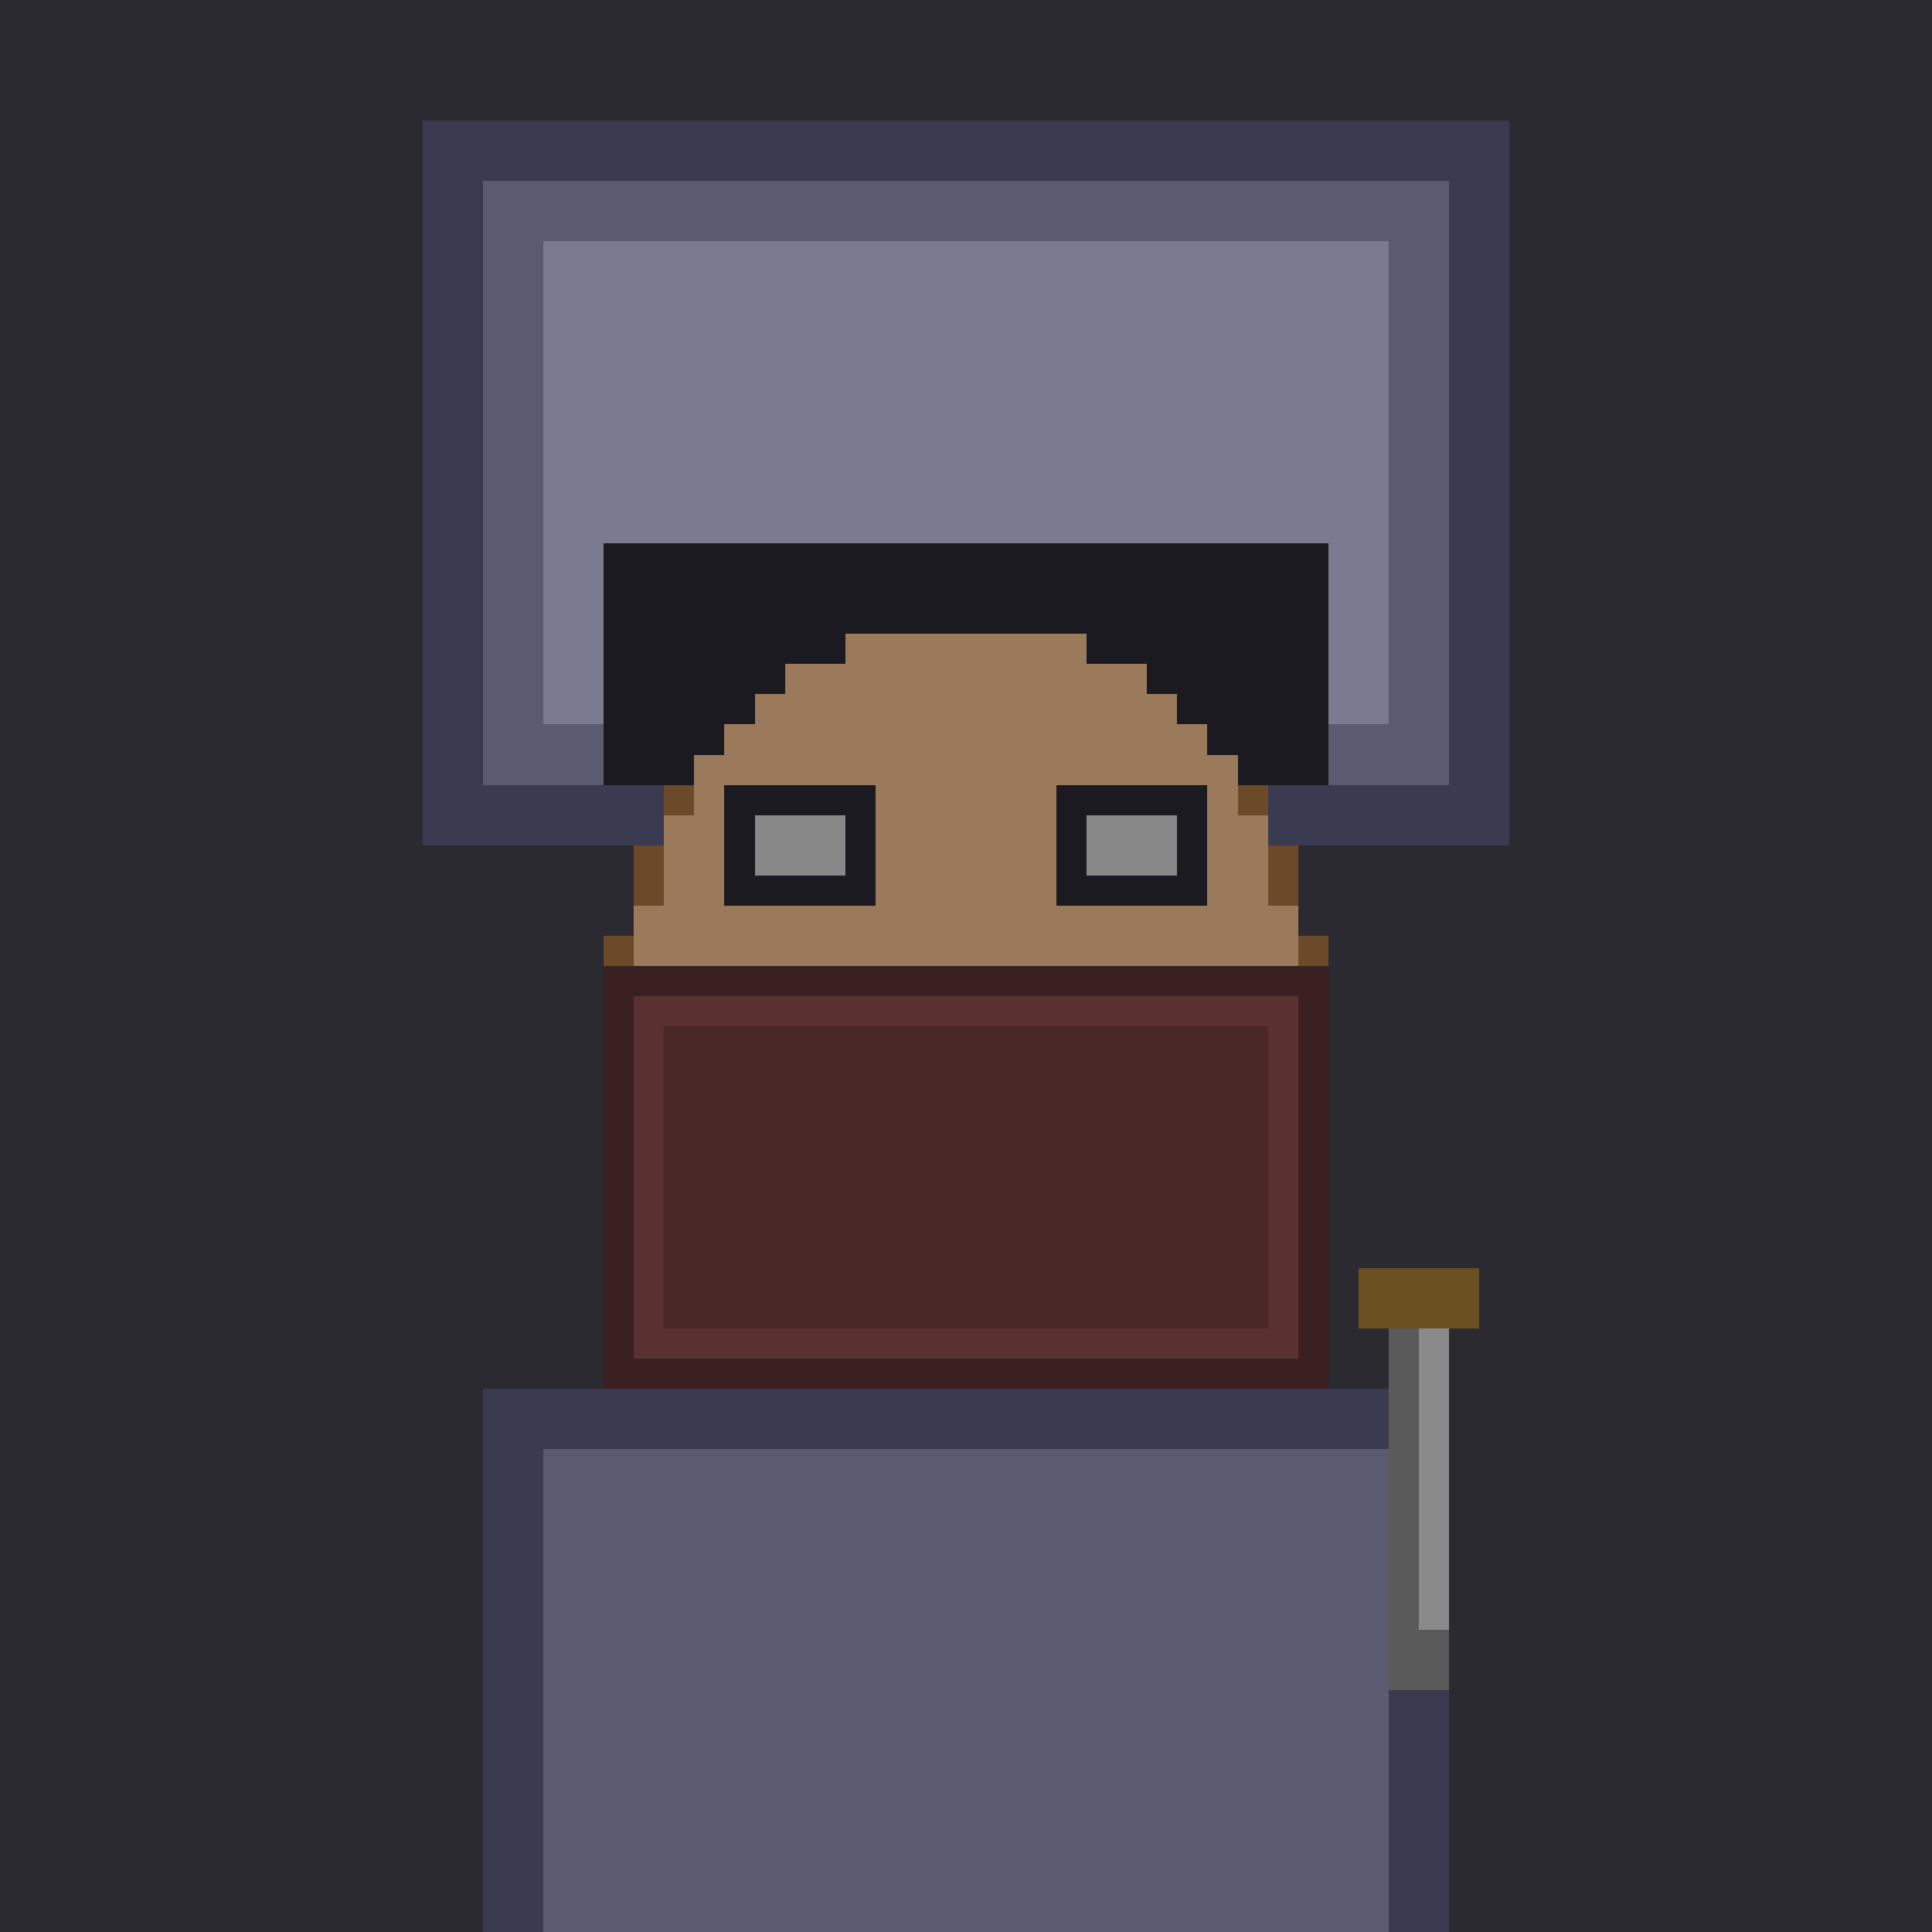
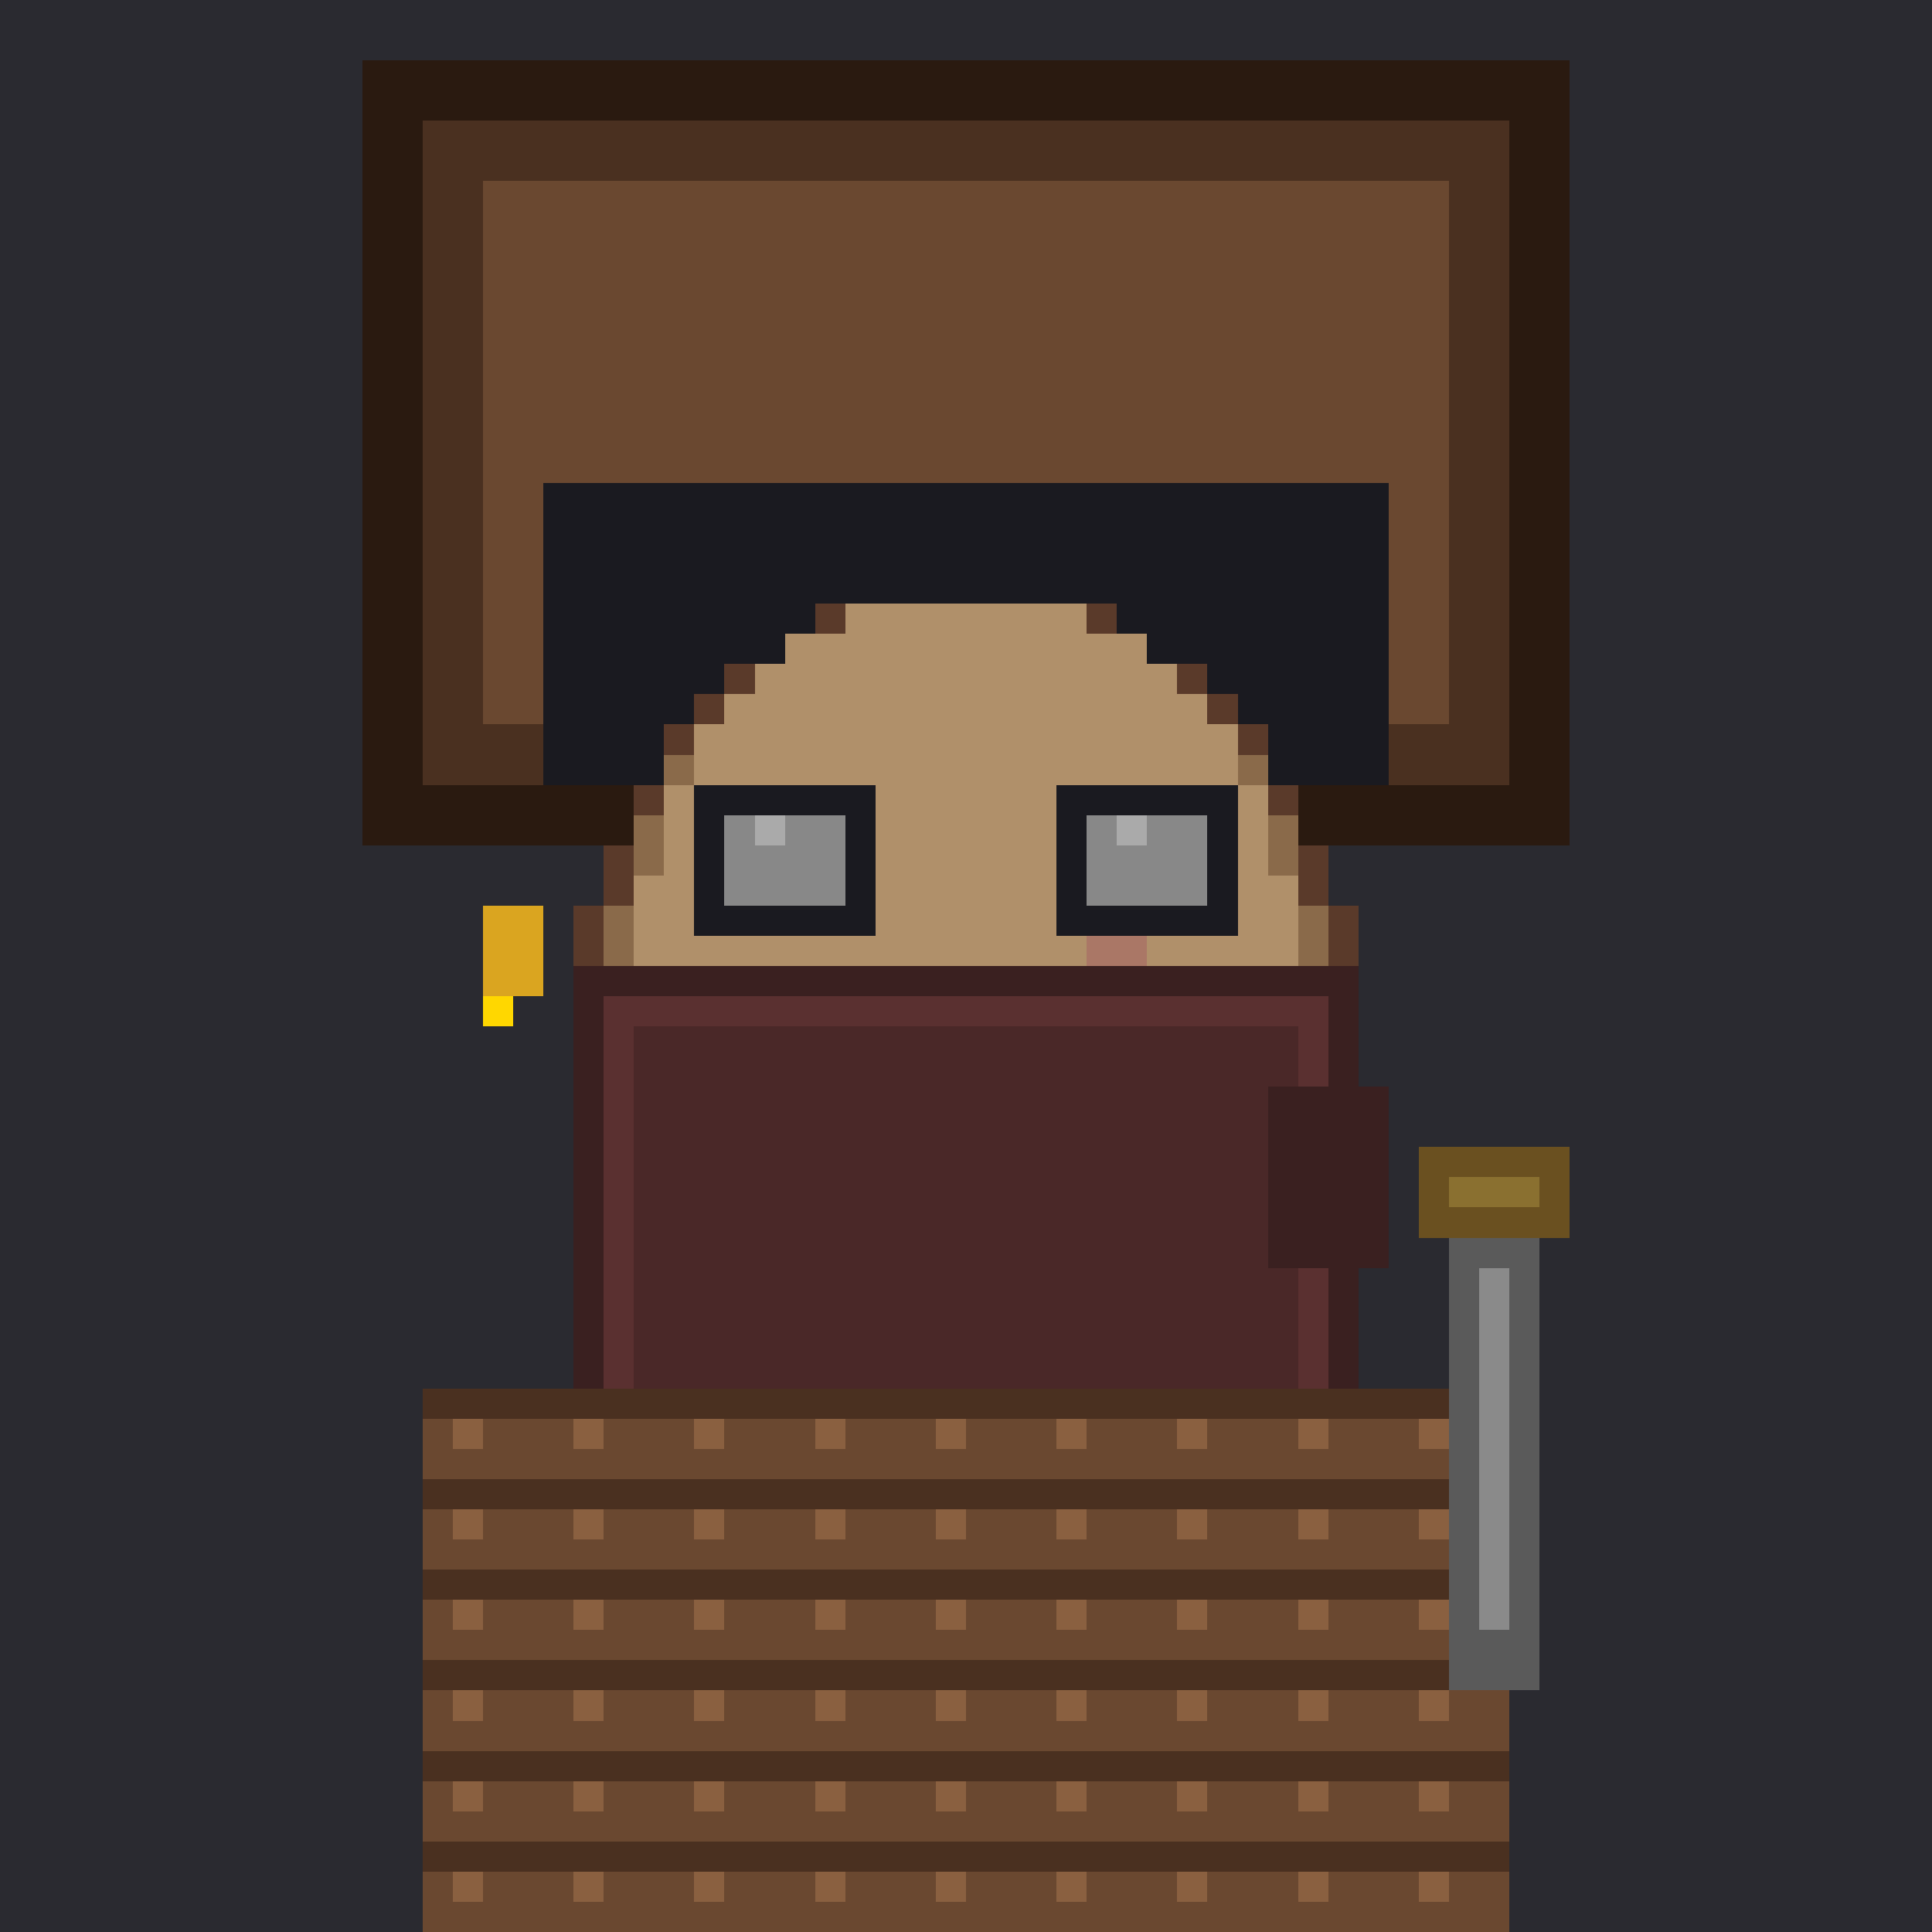
<svg xmlns="http://www.w3.org/2000/svg" viewBox="0 0 64 64" shape-rendering="crispEdges">
  <rect x="0" y="0" width="64" height="64" fill="#2a2a30" />
-   <rect x="14" y="4" width="36" height="24" fill="#3a3a50" />
-   <rect x="16" y="6" width="32" height="20" fill="#5a5a70" />
-   <rect x="18" y="8" width="28" height="16" fill="#7a7a90" />
-   <rect x="20" y="18" width="24" height="8" fill="#1a1a20" />
-   <rect x="28" y="21" width="8" height="1" fill="#6b4a2a" />
-   <rect x="26" y="22" width="12" height="1" fill="#6b4a2a" />
-   <rect x="25" y="23" width="14" height="1" fill="#6b4a2a" />
-   <rect x="24" y="24" width="16" height="1" fill="#6b4a2a" />
-   <rect x="23" y="25" width="18" height="1" fill="#6b4a2a" />
-   <rect x="22" y="26" width="20" height="1" fill="#6b4a2a" />
-   <rect x="22" y="27" width="20" height="1" fill="#6b4a2a" />
-   <rect x="21" y="28" width="22" height="1" fill="#6b4a2a" />
-   <rect x="21" y="29" width="22" height="1" fill="#6b4a2a" />
-   <rect x="21" y="30" width="22" height="1" fill="#6b4a2a" />
-   <rect x="20" y="31" width="24" height="1" fill="#6b4a2a" />
-   <rect x="20" y="32" width="24" height="1" fill="#6b4a2a" />
-   <rect x="20" y="33" width="24" height="1" fill="#6b4a2a" />
-   <rect x="20" y="34" width="24" height="1" fill="#6b4a2a" />
-   <rect x="20" y="35" width="24" height="1" fill="#6b4a2a" />
-   <rect x="20" y="36" width="24" height="1" fill="#6b4a2a" />
-   <rect x="20" y="37" width="24" height="1" fill="#6b4a2a" />
-   <rect x="21" y="38" width="22" height="1" fill="#6b4a2a" />
-   <rect x="21" y="39" width="22" height="1" fill="#6b4a2a" />
-   <rect x="21" y="40" width="22" height="1" fill="#6b4a2a" />
-   <rect x="22" y="41" width="20" height="1" fill="#6b4a2a" />
-   <rect x="22" y="42" width="20" height="1" fill="#6b4a2a" />
-   <rect x="23" y="43" width="18" height="1" fill="#6b4a2a" />
-   <rect x="24" y="44" width="16" height="1" fill="#6b4a2a" />
-   <rect x="25" y="45" width="14" height="1" fill="#6b4a2a" />
-   <rect x="26" y="46" width="12" height="1" fill="#6b4a2a" />
-   <rect x="28" y="47" width="8" height="1" fill="#6b4a2a" />
-   <rect x="28" y="21" width="8" height="1" fill="#9a7a5a" />
-   <rect x="26" y="22" width="12" height="1" fill="#9a7a5a" />
-   <rect x="25" y="23" width="14" height="1" fill="#9a7a5a" />
-   <rect x="24" y="24" width="16" height="1" fill="#9a7a5a" />
-   <rect x="23" y="25" width="18" height="1" fill="#9a7a5a" />
-   <rect x="23" y="26" width="18" height="1" fill="#9a7a5a" />
-   <rect x="22" y="27" width="20" height="1" fill="#9a7a5a" />
-   <rect x="22" y="28" width="20" height="1" fill="#9a7a5a" />
-   <rect x="22" y="29" width="20" height="1" fill="#9a7a5a" />
-   <rect x="21" y="30" width="22" height="1" fill="#9a7a5a" />
-   <rect x="21" y="31" width="22" height="1" fill="#9a7a5a" />
-   <rect x="21" y="32" width="22" height="1" fill="#9a7a5a" />
-   <rect x="21" y="33" width="22" height="1" fill="#9a7a5a" />
-   <rect x="21" y="34" width="22" height="1" fill="#9a7a5a" />
-   <rect x="21" y="35" width="22" height="1" fill="#9a7a5a" />
-   <rect x="21" y="36" width="22" height="1" fill="#9a7a5a" />
-   <rect x="22" y="37" width="20" height="1" fill="#9a7a5a" />
-   <rect x="22" y="38" width="20" height="1" fill="#9a7a5a" />
-   <rect x="22" y="39" width="20" height="1" fill="#9a7a5a" />
-   <rect x="23" y="40" width="18" height="1" fill="#9a7a5a" />
-   <rect x="23" y="41" width="18" height="1" fill="#9a7a5a" />
-   <rect x="24" y="42" width="16" height="1" fill="#9a7a5a" />
-   <rect x="25" y="43" width="14" height="1" fill="#9a7a5a" />
-   <rect x="26" y="44" width="12" height="1" fill="#9a7a5a" />
-   <rect x="28" y="45" width="8" height="1" fill="#9a7a5a" />
-   <rect x="24" y="26" width="5" height="4" fill="#1a1a20" />
-   <rect x="35" y="26" width="5" height="4" fill="#1a1a20" />
-   <rect x="25" y="27" width="3" height="2" fill="#888888" />
-   <rect x="36" y="27" width="3" height="2" fill="#888888" />
-   <rect x="20" y="32" width="24" height="14" fill="#3a2020" />
-   <rect x="21" y="33" width="22" height="12" fill="#5a3030" />
-   <rect x="22" y="34" width="20" height="10" fill="#4a2828" />
-   <rect x="16" y="46" width="32" height="18" fill="#3a3a50" />
-   <rect x="18" y="48" width="28" height="16" fill="#5a5a70" />
-   <rect x="46" y="42" width="2" height="14" fill="#5a5a5a" />
-   <rect x="47" y="44" width="1" height="10" fill="#8a8a8a" />
-   <rect x="45" y="42" width="4" height="2" fill="#6a5020" />
+   <rect x="12" y="2" width="40" height="26" fill="#2a1a10" />
+   <rect x="14" y="4" width="36" height="22" fill="#4a3020" />
+   <rect x="16" y="6" width="32" height="18" fill="#6a4830" />
+   <rect x="18" y="16" width="28" height="10" fill="#1a1a20" />
+   <rect x="27" y="20" width="10" height="1" fill="#5a3a2a" />
+   <rect x="26" y="21" width="12" height="1" fill="#5a3a2a" />
+   <rect x="24" y="22" width="16" height="1" fill="#5a3a2a" />
+   <rect x="23" y="23" width="18" height="1" fill="#5a3a2a" />
+   <rect x="22" y="24" width="20" height="1" fill="#5a3a2a" />
+   <rect x="22" y="25" width="20" height="1" fill="#5a3a2a" />
+   <rect x="21" y="26" width="22" height="1" fill="#5a3a2a" />
+   <rect x="21" y="27" width="22" height="1" fill="#5a3a2a" />
+   <rect x="20" y="28" width="24" height="1" fill="#5a3a2a" />
+   <rect x="20" y="29" width="24" height="1" fill="#5a3a2a" />
+   <rect x="19" y="30" width="26" height="1" fill="#5a3a2a" />
+   <rect x="19" y="31" width="26" height="1" fill="#5a3a2a" />
+   <rect x="19" y="32" width="26" height="1" fill="#5a3a2a" />
+   <rect x="19" y="33" width="26" height="1" fill="#5a3a2a" />
+   <rect x="19" y="34" width="26" height="1" fill="#5a3a2a" />
+   <rect x="19" y="35" width="26" height="1" fill="#5a3a2a" />
+   <rect x="19" y="36" width="26" height="1" fill="#5a3a2a" />
+   <rect x="19" y="37" width="26" height="1" fill="#5a3a2a" />
+   <rect x="19" y="38" width="26" height="1" fill="#5a3a2a" />
+   <rect x="20" y="39" width="24" height="1" fill="#5a3a2a" />
+   <rect x="20" y="40" width="24" height="1" fill="#5a3a2a" />
+   <rect x="21" y="41" width="22" height="1" fill="#5a3a2a" />
+   <rect x="21" y="42" width="22" height="1" fill="#5a3a2a" />
+   <rect x="22" y="43" width="20" height="1" fill="#5a3a2a" />
+   <rect x="22" y="44" width="20" height="1" fill="#5a3a2a" />
+   <rect x="23" y="45" width="18" height="1" fill="#5a3a2a" />
+   <rect x="24" y="46" width="16" height="1" fill="#5a3a2a" />
+   <rect x="26" y="47" width="12" height="1" fill="#5a3a2a" />
+   <rect x="27" y="48" width="10" height="1" fill="#5a3a2a" />
+   <rect x="28" y="20" width="8" height="1" fill="#8a6a4a" />
+   <rect x="26" y="21" width="12" height="1" fill="#8a6a4a" />
+   <rect x="25" y="22" width="14" height="1" fill="#8a6a4a" />
+   <rect x="24" y="23" width="16" height="1" fill="#8a6a4a" />
+   <rect x="23" y="24" width="18" height="1" fill="#8a6a4a" />
+   <rect x="22" y="25" width="20" height="1" fill="#8a6a4a" />
+   <rect x="22" y="26" width="20" height="1" fill="#8a6a4a" />
+   <rect x="21" y="27" width="22" height="1" fill="#8a6a4a" />
+   <rect x="21" y="28" width="22" height="1" fill="#8a6a4a" />
+   <rect x="21" y="29" width="22" height="1" fill="#8a6a4a" />
+   <rect x="20" y="30" width="24" height="1" fill="#8a6a4a" />
+   <rect x="20" y="31" width="24" height="1" fill="#8a6a4a" />
+   <rect x="20" y="32" width="24" height="1" fill="#8a6a4a" />
+   <rect x="20" y="33" width="24" height="1" fill="#8a6a4a" />
+   <rect x="20" y="34" width="24" height="1" fill="#8a6a4a" />
+   <rect x="20" y="35" width="24" height="1" fill="#8a6a4a" />
+   <rect x="20" y="36" width="24" height="1" fill="#8a6a4a" />
+   <rect x="21" y="37" width="22" height="1" fill="#8a6a4a" />
+   <rect x="21" y="38" width="22" height="1" fill="#8a6a4a" />
+   <rect x="21" y="39" width="22" height="1" fill="#8a6a4a" />
+   <rect x="22" y="40" width="20" height="1" fill="#8a6a4a" />
+   <rect x="22" y="41" width="20" height="1" fill="#8a6a4a" />
+   <rect x="23" y="42" width="18" height="1" fill="#8a6a4a" />
+   <rect x="24" y="43" width="16" height="1" fill="#8a6a4a" />
+   <rect x="25" y="44" width="14" height="1" fill="#8a6a4a" />
+   <rect x="26" y="45" width="12" height="1" fill="#8a6a4a" />
+   <rect x="28" y="46" width="8" height="1" fill="#8a6a4a" />
+   <rect x="28" y="20" width="8" height="1" fill="#b0906a" />
+   <rect x="26" y="21" width="12" height="1" fill="#b0906a" />
+   <rect x="25" y="22" width="14" height="1" fill="#b0906a" />
+   <rect x="24" y="23" width="16" height="1" fill="#b0906a" />
+   <rect x="23" y="24" width="18" height="1" fill="#b0906a" />
+   <rect x="23" y="25" width="18" height="1" fill="#b0906a" />
+   <rect x="22" y="26" width="20" height="1" fill="#b0906a" />
+   <rect x="22" y="27" width="20" height="1" fill="#b0906a" />
+   <rect x="22" y="28" width="20" height="1" fill="#b0906a" />
+   <rect x="21" y="29" width="22" height="1" fill="#b0906a" />
+   <rect x="21" y="30" width="22" height="1" fill="#b0906a" />
+   <rect x="21" y="31" width="22" height="1" fill="#b0906a" />
+   <rect x="21" y="32" width="22" height="1" fill="#b0906a" />
+   <rect x="21" y="33" width="22" height="1" fill="#b0906a" />
+   <rect x="21" y="34" width="22" height="1" fill="#b0906a" />
+   <rect x="21" y="35" width="22" height="1" fill="#b0906a" />
+   <rect x="22" y="36" width="20" height="1" fill="#b0906a" />
+   <rect x="22" y="37" width="20" height="1" fill="#b0906a" />
+   <rect x="22" y="38" width="20" height="1" fill="#b0906a" />
+   <rect x="23" y="39" width="18" height="1" fill="#b0906a" />
+   <rect x="23" y="40" width="18" height="1" fill="#b0906a" />
+   <rect x="24" y="41" width="16" height="1" fill="#b0906a" />
+   <rect x="25" y="42" width="14" height="1" fill="#b0906a" />
+   <rect x="26" y="43" width="12" height="1" fill="#b0906a" />
+   <rect x="28" y="44" width="8" height="1" fill="#b0906a" />
+   <rect x="36" y="26" width="2" height="10" fill="#aa7766" />
+   <rect x="35" y="28" width="1" height="1" fill="#aa7766" />
+   <rect x="38" y="34" width="1" height="1" fill="#aa7766" />
+   <rect x="23" y="26" width="6" height="5" fill="#1a1a20" />
+   <rect x="35" y="26" width="6" height="5" fill="#1a1a20" />
+   <rect x="24" y="27" width="4" height="3" fill="#888888" />
+   <rect x="36" y="27" width="4" height="3" fill="#888888" />
+   <rect x="25" y="27" width="1" height="1" fill="#aaaaaa" />
+   <rect x="37" y="27" width="1" height="1" fill="#aaaaaa" />
+   <rect x="19" y="32" width="26" height="16" fill="#3a2020" />
+   <rect x="20" y="33" width="24" height="14" fill="#5a3030" />
+   <rect x="21" y="34" width="22" height="12" fill="#4a2828" />
+   <rect x="42" y="36" width="4" height="6" fill="#3a2020" />
+   <rect x="14" y="46" width="36" height="18" fill="#6a4830" />
+   <rect x="14" y="46" width="36" height="1" fill="#4a3020" />
+   <rect x="14" y="49" width="36" height="1" fill="#4a3020" />
+   <rect x="14" y="52" width="36" height="1" fill="#4a3020" />
+   <rect x="14" y="55" width="36" height="1" fill="#4a3020" />
+   <rect x="14" y="58" width="36" height="1" fill="#4a3020" />
+   <rect x="14" y="61" width="36" height="1" fill="#4a3020" />
+   <rect x="15" y="47" width="1" height="1" fill="#8a6040" />
+   <rect x="15" y="50" width="1" height="1" fill="#8a6040" />
+   <rect x="15" y="53" width="1" height="1" fill="#8a6040" />
+   <rect x="15" y="56" width="1" height="1" fill="#8a6040" />
+   <rect x="15" y="59" width="1" height="1" fill="#8a6040" />
+   <rect x="15" y="62" width="1" height="1" fill="#8a6040" />
+   <rect x="19" y="47" width="1" height="1" fill="#8a6040" />
+   <rect x="19" y="50" width="1" height="1" fill="#8a6040" />
+   <rect x="19" y="53" width="1" height="1" fill="#8a6040" />
+   <rect x="19" y="56" width="1" height="1" fill="#8a6040" />
+   <rect x="19" y="59" width="1" height="1" fill="#8a6040" />
+   <rect x="19" y="62" width="1" height="1" fill="#8a6040" />
+   <rect x="23" y="47" width="1" height="1" fill="#8a6040" />
+   <rect x="23" y="50" width="1" height="1" fill="#8a6040" />
+   <rect x="23" y="53" width="1" height="1" fill="#8a6040" />
+   <rect x="23" y="56" width="1" height="1" fill="#8a6040" />
+   <rect x="23" y="59" width="1" height="1" fill="#8a6040" />
+   <rect x="23" y="62" width="1" height="1" fill="#8a6040" />
+   <rect x="27" y="47" width="1" height="1" fill="#8a6040" />
+   <rect x="27" y="50" width="1" height="1" fill="#8a6040" />
+   <rect x="27" y="53" width="1" height="1" fill="#8a6040" />
+   <rect x="27" y="56" width="1" height="1" fill="#8a6040" />
+   <rect x="27" y="59" width="1" height="1" fill="#8a6040" />
+   <rect x="27" y="62" width="1" height="1" fill="#8a6040" />
+   <rect x="31" y="47" width="1" height="1" fill="#8a6040" />
+   <rect x="31" y="50" width="1" height="1" fill="#8a6040" />
+   <rect x="31" y="53" width="1" height="1" fill="#8a6040" />
+   <rect x="31" y="56" width="1" height="1" fill="#8a6040" />
+   <rect x="31" y="59" width="1" height="1" fill="#8a6040" />
+   <rect x="31" y="62" width="1" height="1" fill="#8a6040" />
+   <rect x="35" y="47" width="1" height="1" fill="#8a6040" />
+   <rect x="35" y="50" width="1" height="1" fill="#8a6040" />
+   <rect x="35" y="53" width="1" height="1" fill="#8a6040" />
+   <rect x="35" y="56" width="1" height="1" fill="#8a6040" />
+   <rect x="35" y="59" width="1" height="1" fill="#8a6040" />
+   <rect x="35" y="62" width="1" height="1" fill="#8a6040" />
+   <rect x="39" y="47" width="1" height="1" fill="#8a6040" />
+   <rect x="39" y="50" width="1" height="1" fill="#8a6040" />
+   <rect x="39" y="53" width="1" height="1" fill="#8a6040" />
+   <rect x="39" y="56" width="1" height="1" fill="#8a6040" />
+   <rect x="39" y="59" width="1" height="1" fill="#8a6040" />
+   <rect x="39" y="62" width="1" height="1" fill="#8a6040" />
+   <rect x="43" y="47" width="1" height="1" fill="#8a6040" />
+   <rect x="43" y="50" width="1" height="1" fill="#8a6040" />
+   <rect x="43" y="53" width="1" height="1" fill="#8a6040" />
+   <rect x="43" y="56" width="1" height="1" fill="#8a6040" />
+   <rect x="43" y="59" width="1" height="1" fill="#8a6040" />
+   <rect x="43" y="62" width="1" height="1" fill="#8a6040" />
+   <rect x="47" y="47" width="1" height="1" fill="#8a6040" />
+   <rect x="47" y="50" width="1" height="1" fill="#8a6040" />
+   <rect x="47" y="53" width="1" height="1" fill="#8a6040" />
+   <rect x="47" y="56" width="1" height="1" fill="#8a6040" />
+   <rect x="47" y="59" width="1" height="1" fill="#8a6040" />
+   <rect x="47" y="62" width="1" height="1" fill="#8a6040" />
+   <rect x="16" y="30" width="2" height="3" fill="#daa520" />
+   <rect x="16" y="33" width="1" height="1" fill="#ffd700" />
+   <rect x="48" y="40" width="3" height="16" fill="#5a5a5a" />
+   <rect x="49" y="42" width="1" height="12" fill="#8a8a8a" />
+   <rect x="47" y="38" width="5" height="3" fill="#6a5020" />
+   <rect x="48" y="39" width="3" height="1" fill="#8a7030" />
</svg>
